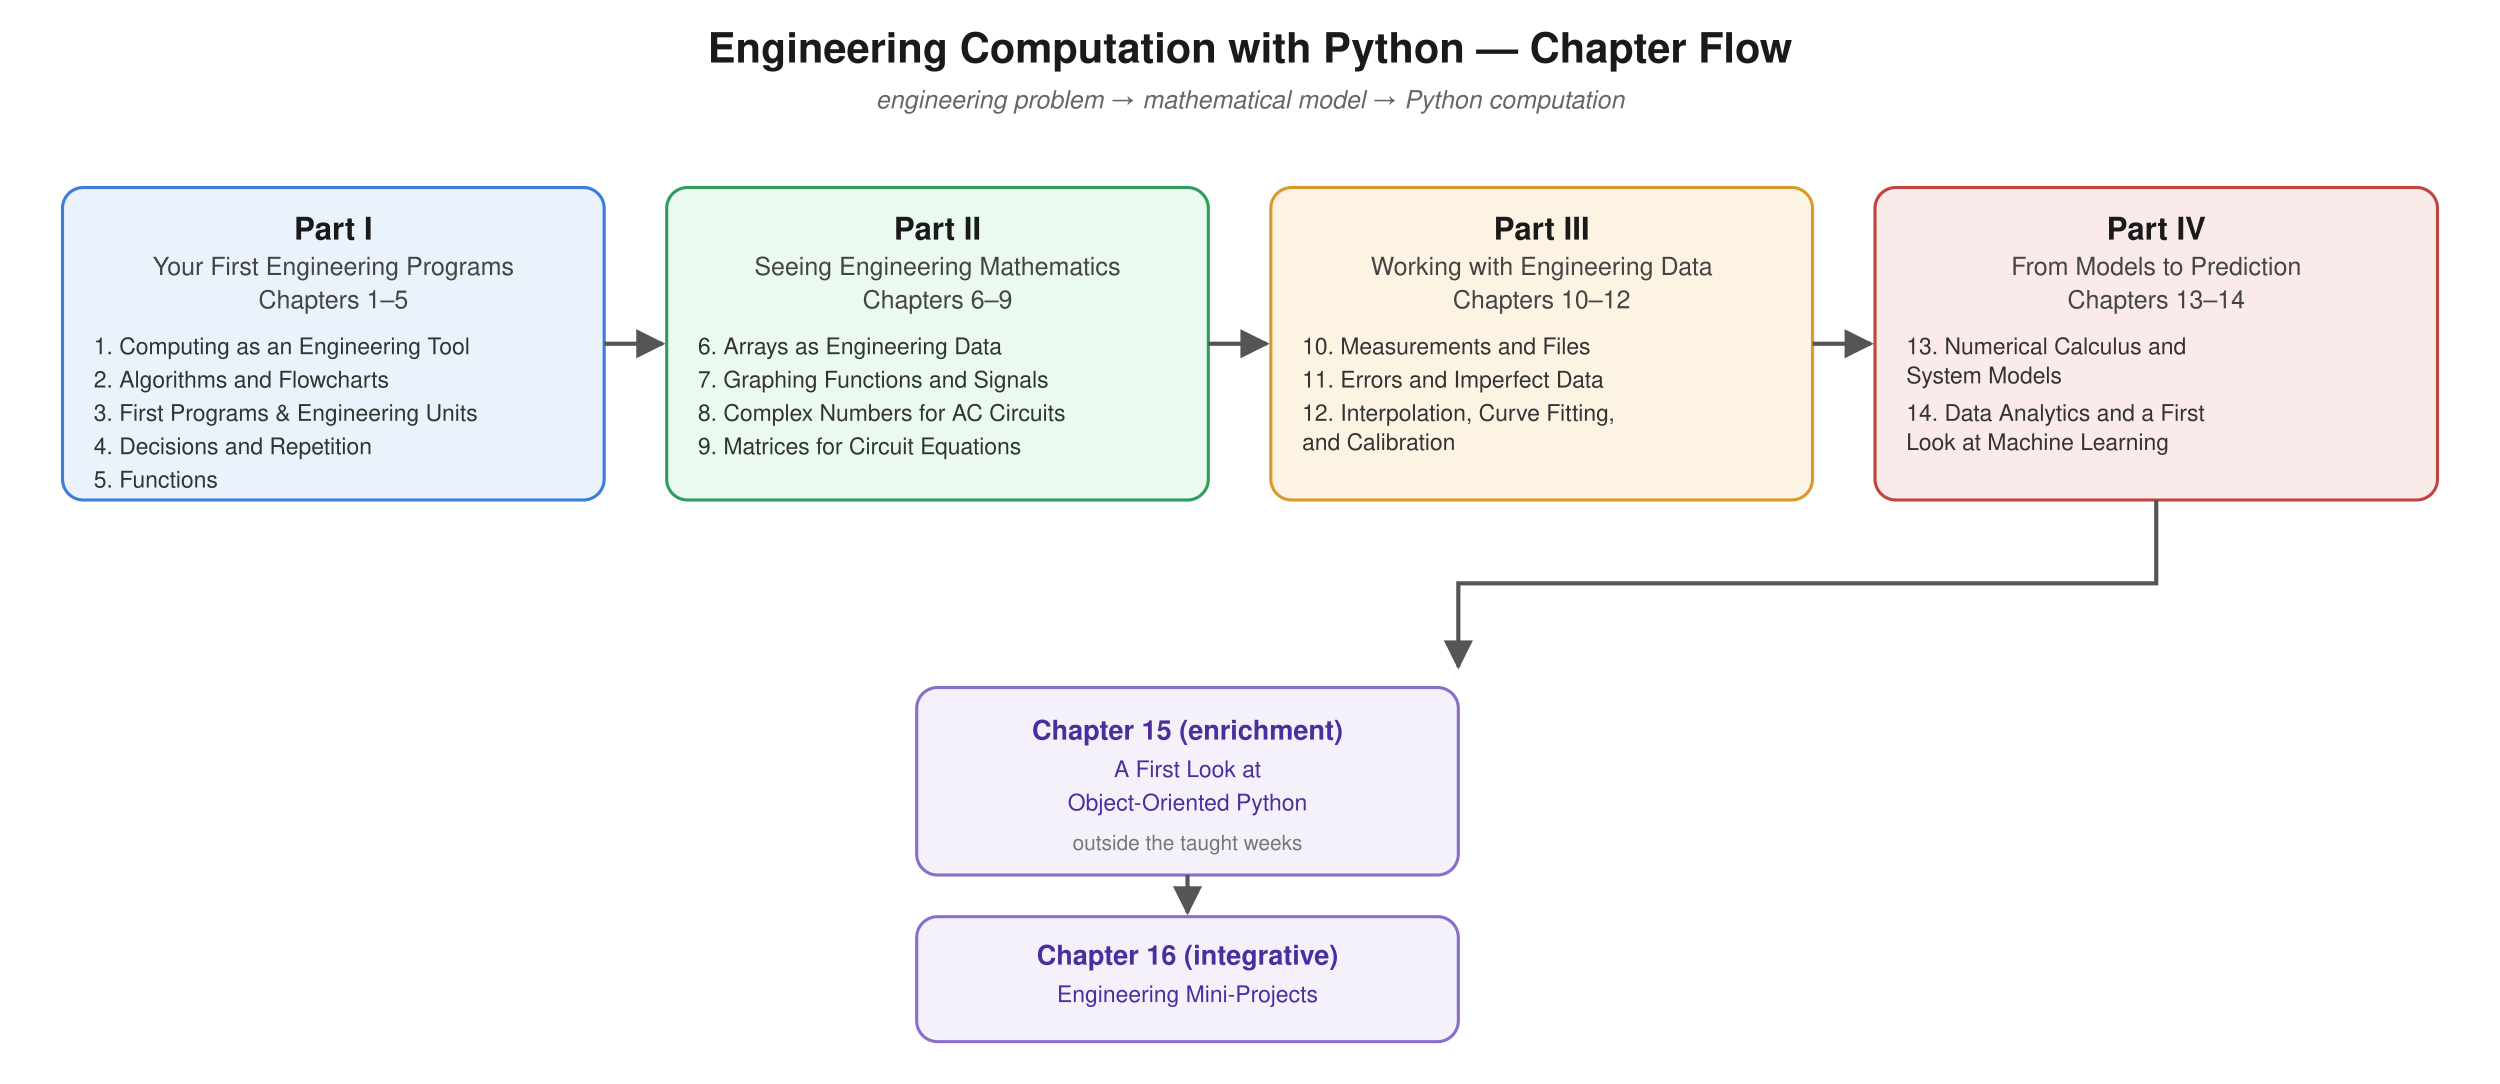
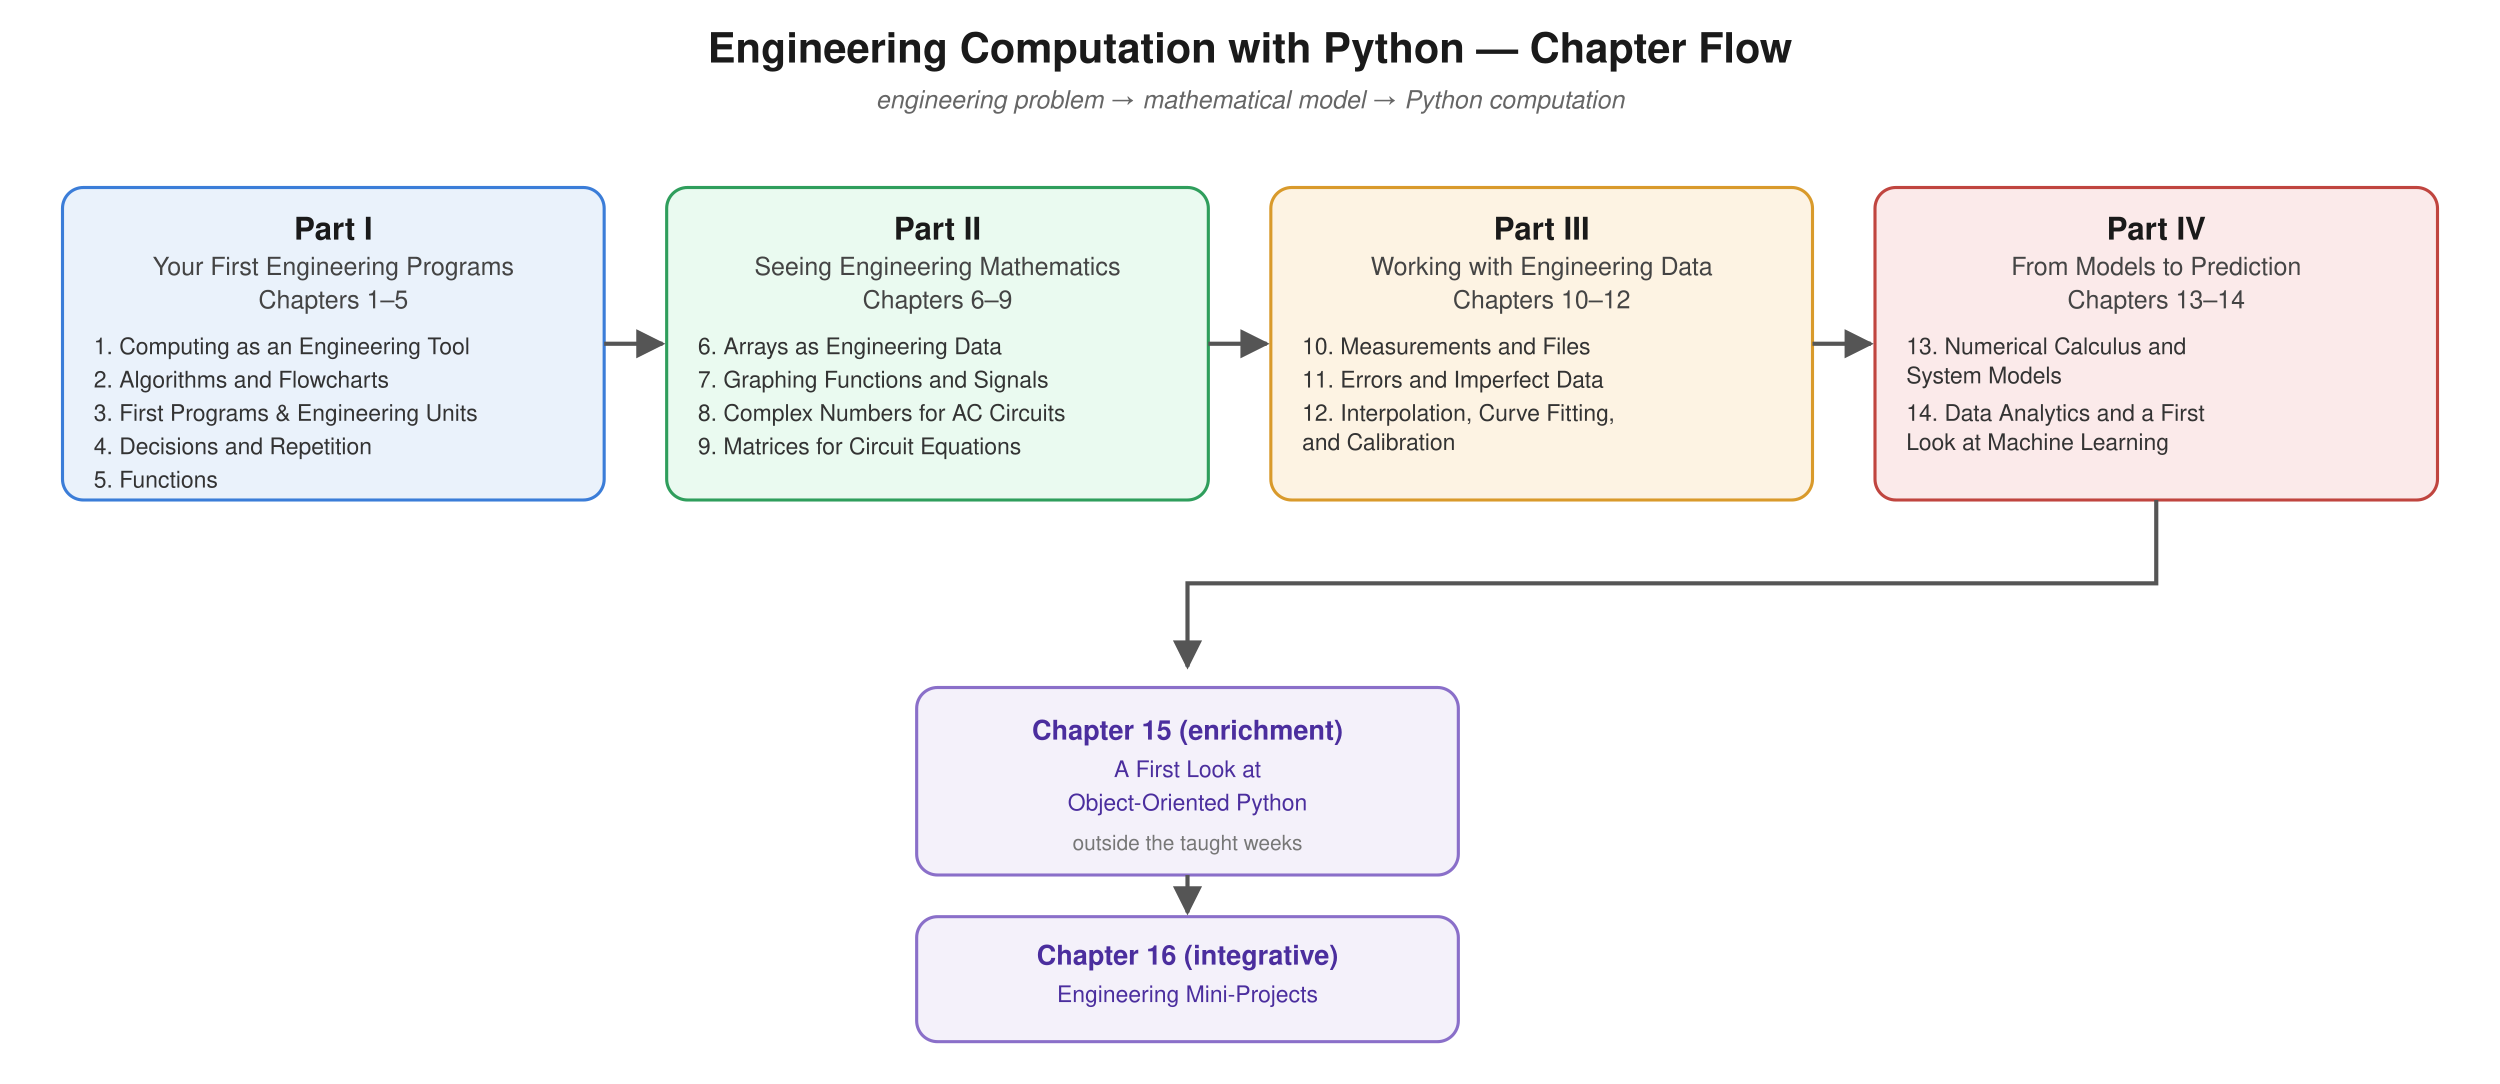
<svg xmlns="http://www.w3.org/2000/svg" viewBox="0 0 1200 520" font-family="Helvetica, Arial, sans-serif">
  <defs>
    <marker id="arrow" viewBox="0 0 10 10" refX="9" refY="5" markerWidth="7" markerHeight="7" orient="auto-start-reverse">
      <path d="M0,0 L10,5 L0,10 z" fill="#555" />
    </marker>
  </defs>
  <style>
    .part-box { stroke-width: 1.5; }
    .part-title { font-size: 15px; font-weight: 700; fill: #1a1a1a; }
    .part-range { font-size: 12px; fill: #444; }
    .ch-label { font-size: 11px; fill: #333; }
    .flow-line { stroke: #555; stroke-width: 2; fill: none; }
    .enrich-box { stroke-width: 1.5; fill: #f4f1fa; stroke: #8a6fc9; }
    .enrich-title { font-size: 13px; font-weight: 700; fill: #4b2e9e; }
    .enrich-label { font-size: 11px; fill: #4b2e9e; }
    .section-caption { font-size: 12px; fill: #666; font-style: italic; }
  </style>
  <text x="600" y="30" text-anchor="middle" font-size="20" font-weight="700" fill="#1a1a1a">
    Engineering Computation with Python — Chapter Flow
  </text>
  <text x="600" y="52" text-anchor="middle" class="section-caption">
    engineering problem → mathematical model → Python computation
  </text>
  <rect x="30" y="90" width="260" height="150" class="part-box" rx="10" fill="#eaf2fb" stroke="#3b7dd8" />
  <text x="160" y="115" text-anchor="middle" class="part-title">Part I</text>
  <text x="160" y="132" text-anchor="middle" class="part-range">Your First Engineering Programs</text>
  <text x="160" y="148" text-anchor="middle" class="part-range">Chapters 1–5</text>
  <text x="45" y="170" class="ch-label">1. Computing as an Engineering Tool</text>
  <text x="45" y="186" class="ch-label">2. Algorithms and Flowcharts</text>
  <text x="45" y="202" class="ch-label">3. First Programs &amp; Engineering Units</text>
  <text x="45" y="218" class="ch-label">4. Decisions and Repetition</text>
  <text x="45" y="234" class="ch-label">5. Functions</text>
  <rect x="320" y="90" width="260" height="150" class="part-box" rx="10" fill="#eafaf0" stroke="#2f9e5c" />
  <text x="450" y="115" text-anchor="middle" class="part-title">Part II</text>
  <text x="450" y="132" text-anchor="middle" class="part-range">Seeing Engineering Mathematics</text>
  <text x="450" y="148" text-anchor="middle" class="part-range">Chapters 6–9</text>
  <text x="335" y="170" class="ch-label">6. Arrays as Engineering Data</text>
  <text x="335" y="186" class="ch-label">7. Graphing Functions and Signals</text>
  <text x="335" y="202" class="ch-label">8. Complex Numbers for AC Circuits</text>
  <text x="335" y="218" class="ch-label">9. Matrices for Circuit Equations</text>
  <rect x="610" y="90" width="260" height="150" class="part-box" rx="10" fill="#fdf3e3" stroke="#d99a2b" />
  <text x="740" y="115" text-anchor="middle" class="part-title">Part III</text>
  <text x="740" y="132" text-anchor="middle" class="part-range">Working with Engineering Data</text>
  <text x="740" y="148" text-anchor="middle" class="part-range">Chapters 10–12</text>
  <text x="625" y="170" class="ch-label">10. Measurements and Files</text>
  <text x="625" y="186" class="ch-label">11. Errors and Imperfect Data</text>
  <text x="625" y="202" class="ch-label">12. Interpolation, Curve Fitting,</text>
  <text x="625" y="216" class="ch-label">    and Calibration</text>
  <rect x="900" y="90" width="270" height="150" class="part-box" rx="10" fill="#fbeaea" stroke="#c0453f" />
  <text x="1035" y="115" text-anchor="middle" class="part-title">Part IV</text>
  <text x="1035" y="132" text-anchor="middle" class="part-range">From Models to Prediction</text>
  <text x="1035" y="148" text-anchor="middle" class="part-range">Chapters 13–14</text>
  <text x="915" y="170" class="ch-label">13. Numerical Calculus and</text>
  <text x="915" y="184" class="ch-label">    System Models</text>
  <text x="915" y="202" class="ch-label">14. Data Analytics and a First</text>
  <text x="915" y="216" class="ch-label">    Look at Machine Learning</text>
  <path d="M290,165 L318,165" class="flow-line" marker-end="url(#arrow)" />
  <path d="M580,165 L608,165" class="flow-line" marker-end="url(#arrow)" />
  <path d="M870,165 L898,165" class="flow-line" marker-end="url(#arrow)" />
-   <path d="M1035,240 L1035,280 L700,280 L700,320" class="flow-line" marker-end="url(#arrow)" />
+   <path d="M1035,240 L1035,280 L570,280 L570,320" class="flow-line" marker-end="url(#arrow)" />
  <rect x="440" y="330" width="260" height="90" class="enrich-box" rx="10" />
  <text x="570" y="355" text-anchor="middle" class="enrich-title">Chapter 15 (enrichment)</text>
  <text x="570" y="373" text-anchor="middle" class="enrich-label">A First Look at</text>
  <text x="570" y="389" text-anchor="middle" class="enrich-label">Object-Oriented Python</text>
  <text x="570" y="408" text-anchor="middle" font-size="10" fill="#777">outside the taught weeks</text>
  <rect x="440" y="440" width="260" height="60" class="enrich-box" rx="10" />
  <text x="570" y="463" text-anchor="middle" class="enrich-title">Chapter 16 (integrative)</text>
  <text x="570" y="481" text-anchor="middle" class="enrich-label">Engineering Mini-Projects</text>
  <path d="M570,420 L570,438" class="flow-line" marker-end="url(#arrow)" />
</svg>
